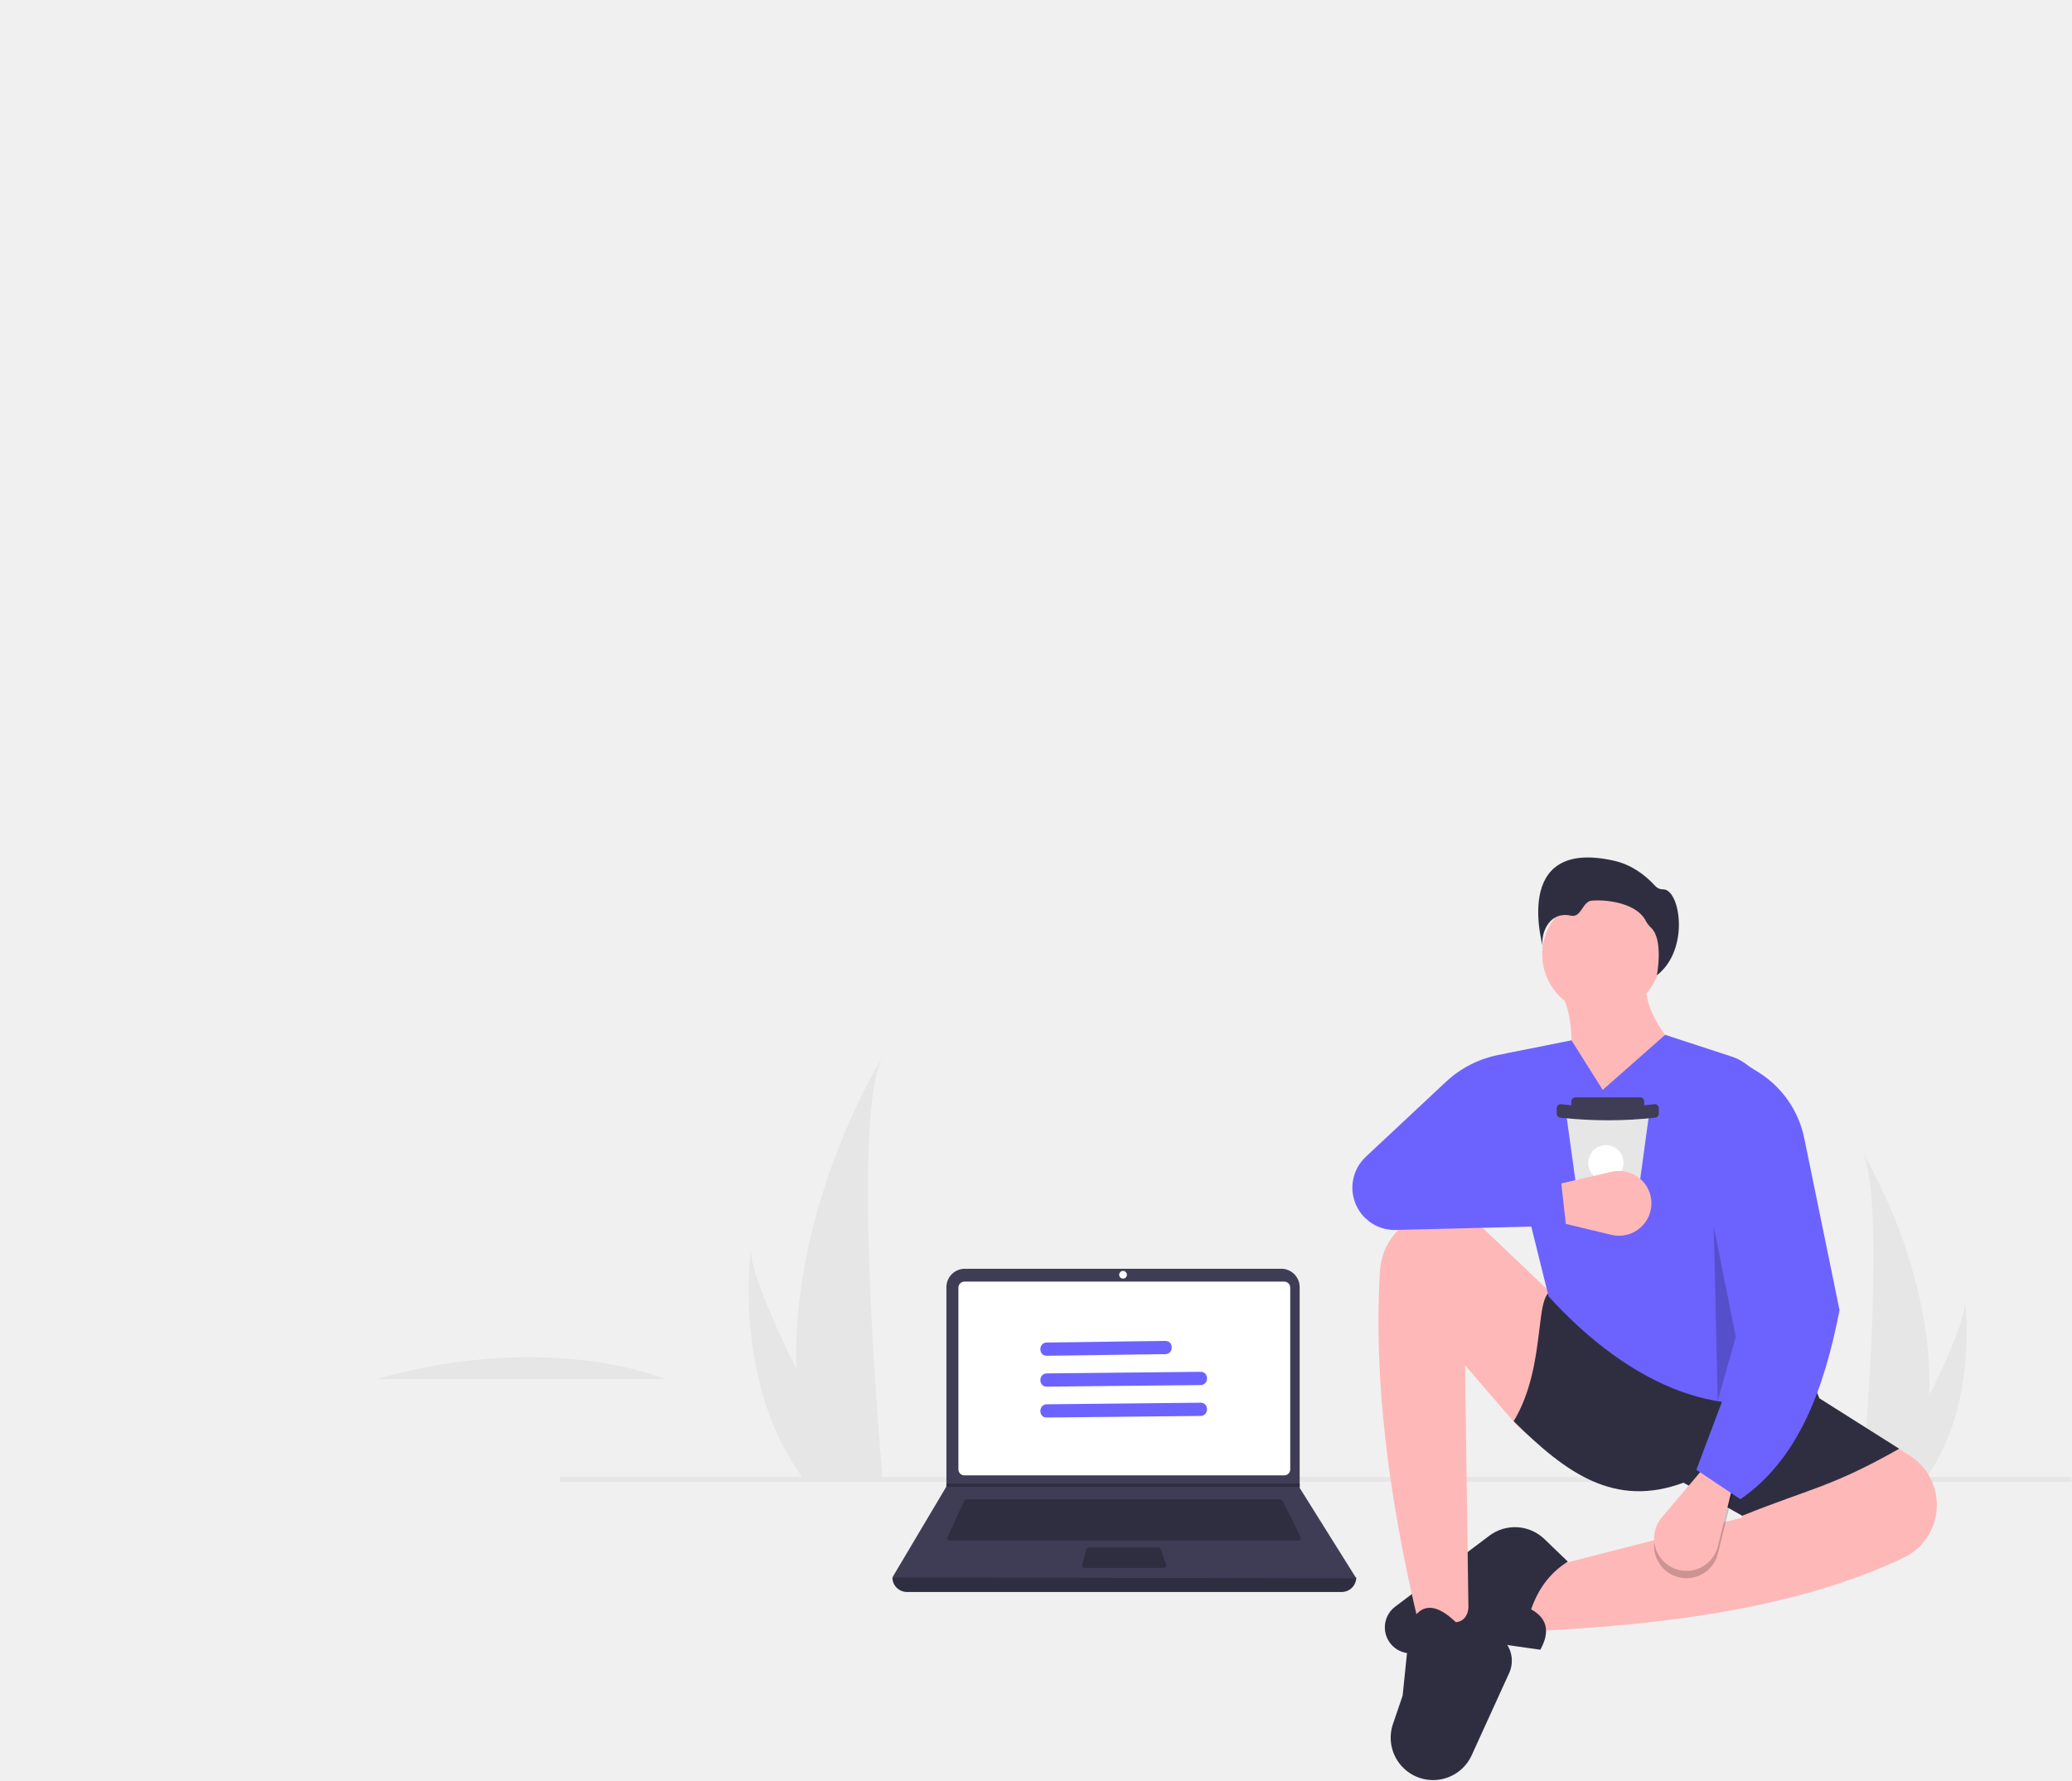
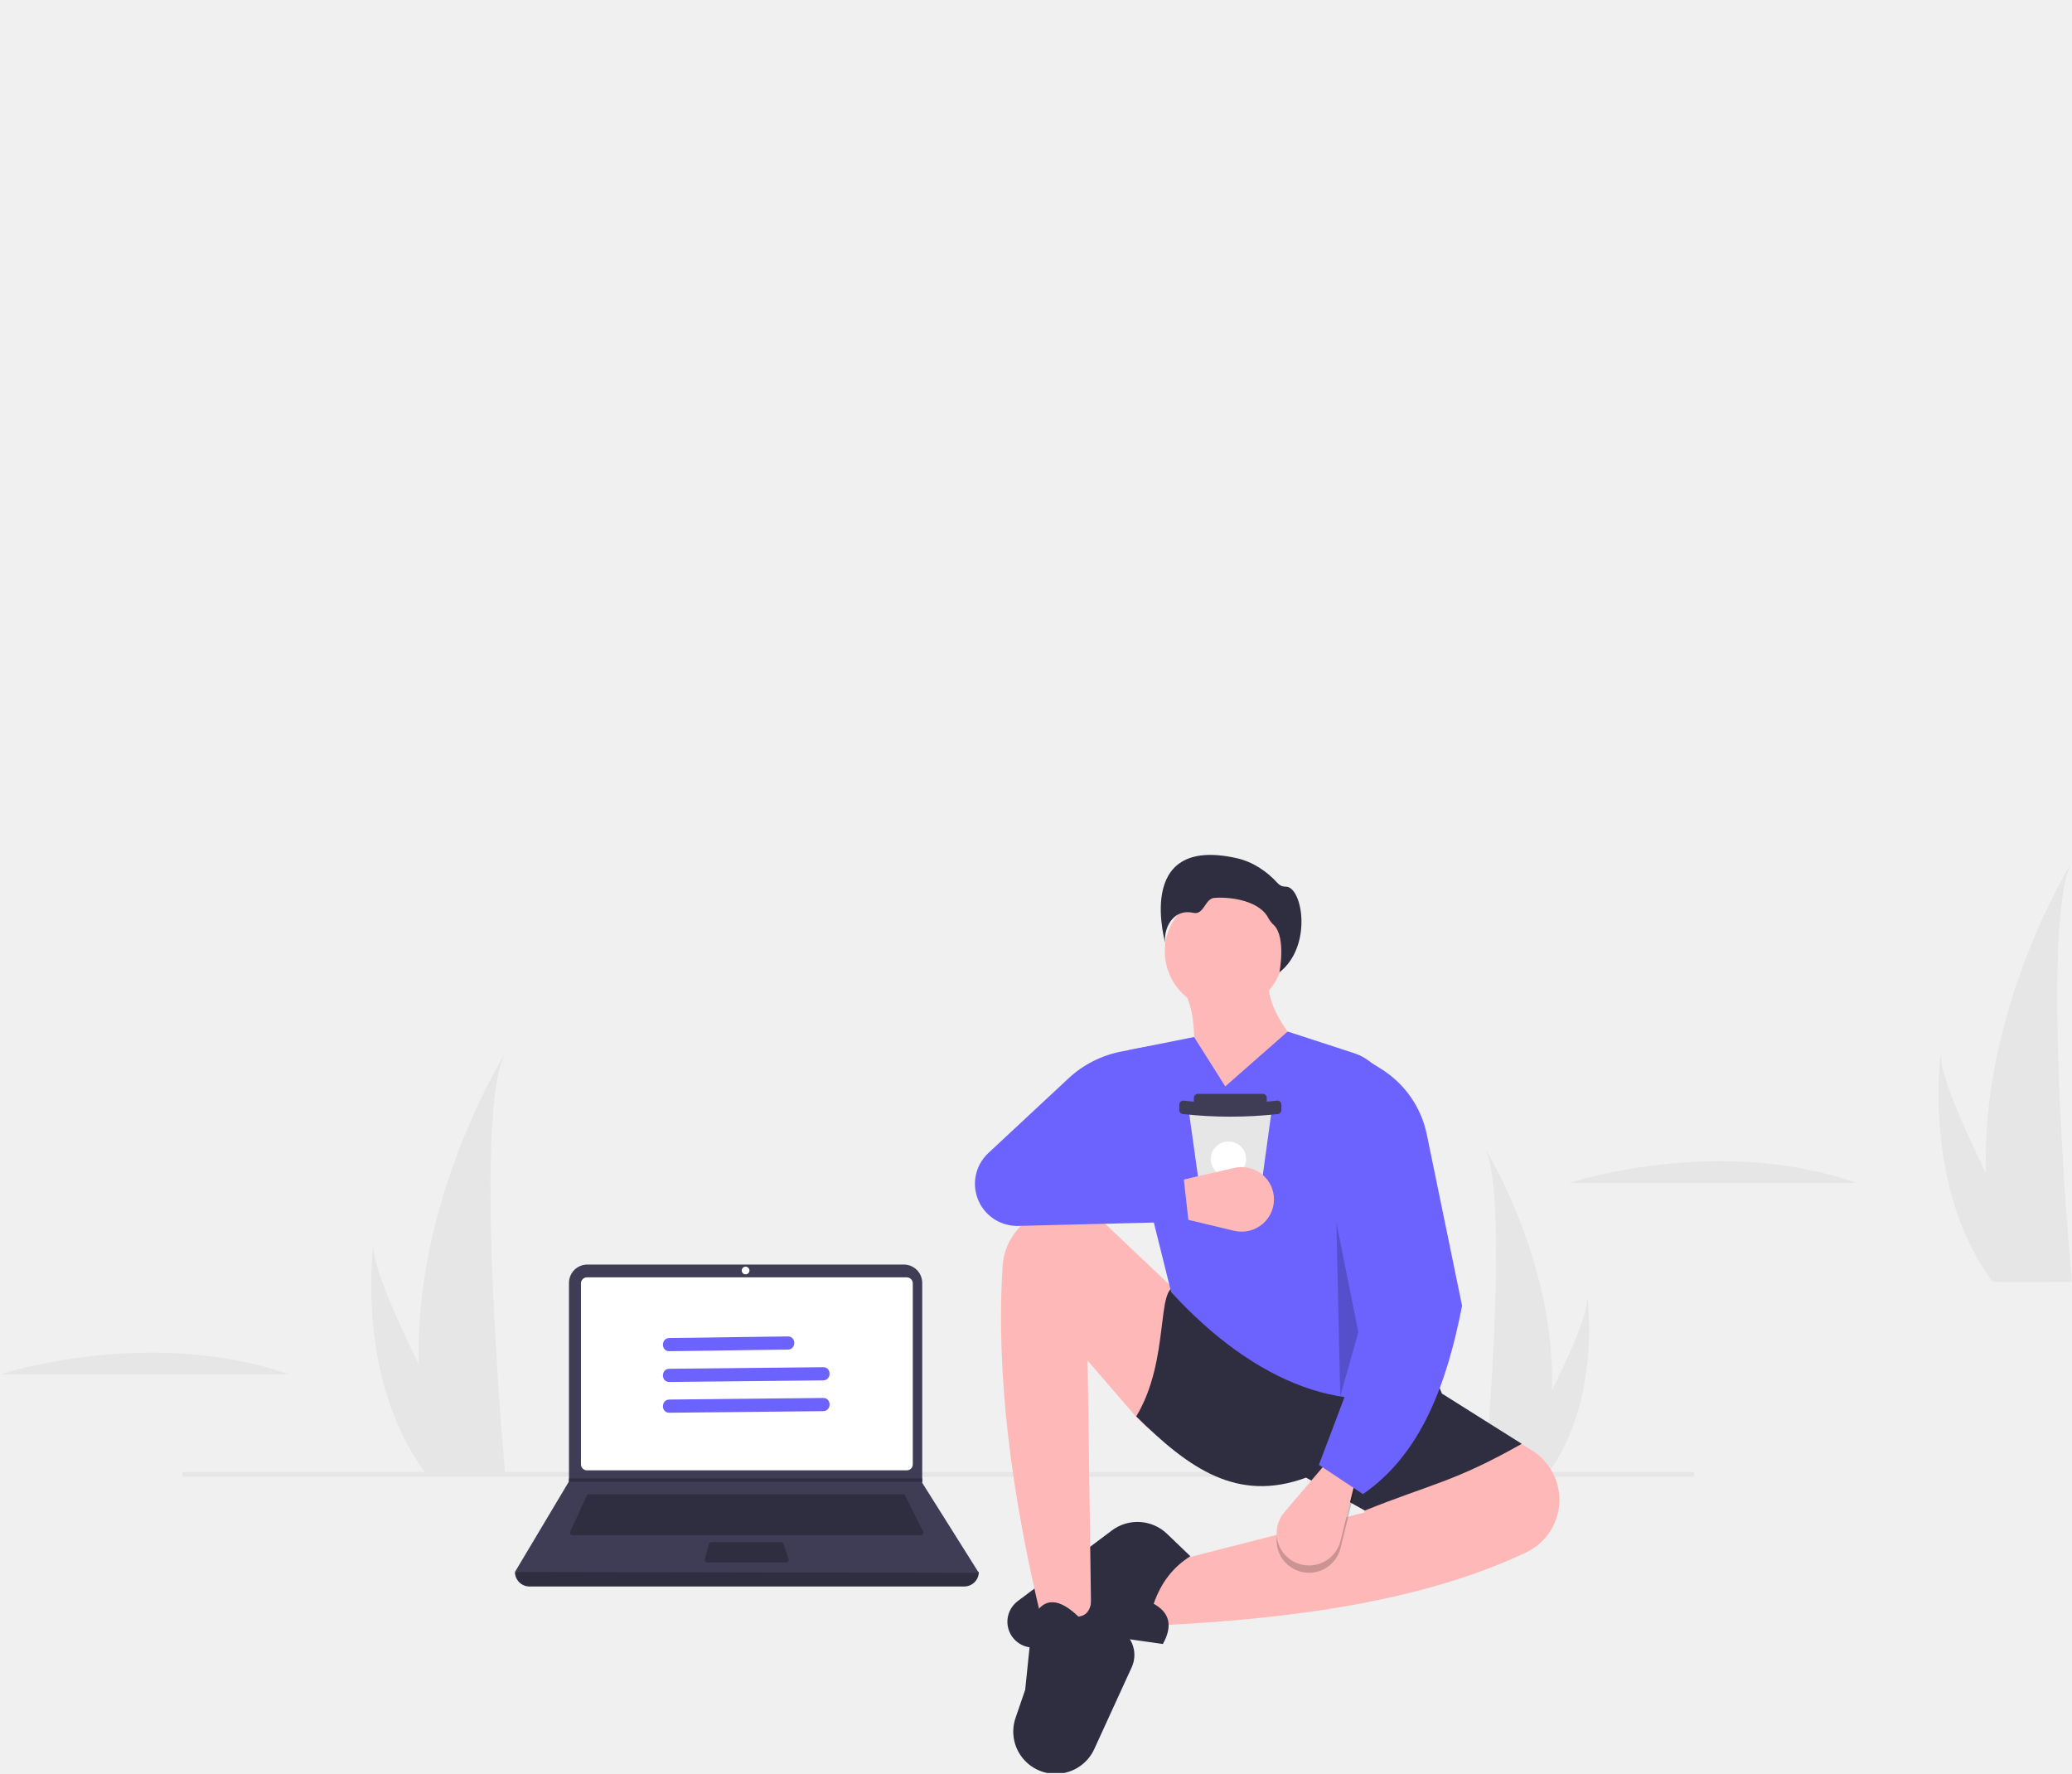
- <svg xmlns="http://www.w3.org/2000/svg" width="939" height="807" viewBox="0 0 939 807" fill="none">
+ <svg xmlns="http://www.w3.org/2000/svg" width="943" height="807" viewBox="0 0 943 807" fill="none">
  <g clip-path="url(#clip0)">
-     <path d="M874.367 632.387C874.023 645.216 871.874 657.932 867.983 670.161C867.895 670.445 867.801 670.725 867.708 671.008H843.886C843.912 670.754 843.937 670.47 843.963 670.161C845.551 651.901 854.709 540.764 843.759 521.758C844.717 523.3 876.214 574.366 874.367 632.387Z" fill="#E6E6E6" />
-     <path d="M872.579 670.161C872.38 670.445 872.172 670.729 871.961 671.008H854.09C854.226 670.767 854.382 670.483 854.564 670.161C857.517 664.833 866.255 648.902 874.367 632.387C883.084 614.639 891.081 596.218 890.407 589.551C890.615 591.055 896.647 636.894 872.579 670.161Z" fill="#E6E6E6" />
-     <path d="M938.759 669.385H253.759V671.625H938.759V669.385Z" fill="#E6E6E6" />
-     <path d="M692.223 739.355L695.551 711.902L789.555 687.777L778.74 655.333C786.274 633.726 799.499 623.133 823.663 633.704L865.227 659.524C869.266 662.034 872.557 665.582 874.755 669.799C876.953 674.016 877.977 678.746 877.72 683.495V683.495C877.466 688.262 875.93 692.872 873.273 696.839C870.616 700.805 866.937 703.98 862.625 706.03C816.095 728.086 756.791 736.525 692.223 739.355Z" fill="#FFB8B8" />
-     <path d="M698.046 747.674L668.93 743.515L641.697 749.072C640.028 749.413 638.306 749.387 636.648 748.997C634.991 748.606 633.438 747.861 632.096 746.811C630.755 745.762 629.658 744.434 628.88 742.919C628.103 741.404 627.663 739.738 627.592 738.037V738.037C627.513 736.134 627.897 734.24 628.711 732.519C629.525 730.797 630.745 729.299 632.266 728.153L674.941 696C678.601 693.243 683.124 691.88 687.698 692.157C692.272 692.434 696.598 694.332 699.898 697.51L710.525 707.743C702.921 712.46 697.266 719.539 693.887 729.372C701.195 733.39 702.582 739.49 698.046 747.674Z" fill="#2F2E41" />
-     <path d="M725.856 459.453C740.727 459.453 752.783 447.397 752.783 432.526C752.783 417.654 740.727 405.598 725.856 405.598C710.984 405.598 698.928 417.654 698.928 432.526C698.928 447.397 710.984 459.453 725.856 459.453Z" fill="#FFB8B8" />
-     <path d="M767.926 485.626L707.613 510.999C712.515 486.388 714.958 463.968 707.613 450.271L746.297 445.695C744.376 456.221 754.163 470.318 767.926 485.626Z" fill="#FFB8B8" />
-     <path d="M665.603 738.523L643.141 736.859C629.381 679.48 622.336 625.244 625.411 575.747C625.846 568.521 629.062 561.744 634.386 556.839C639.709 551.933 646.726 549.281 653.963 549.437C660.917 549.595 667.563 552.34 672.602 557.135L701.648 584.776C714.601 597.007 724.657 611.978 731.079 628.595C739.305 650.14 736.352 662.219 716.713 660.167C704.442 658.799 693.156 652.799 685.159 643.391L663.939 618.73L665.603 738.523Z" fill="#FFB8B8" />
-     <path d="M648.209 806.707C645.265 806.515 642.404 805.648 639.85 804.173C637.295 802.697 635.114 800.654 633.476 798.2C631.838 795.746 630.787 792.948 630.405 790.023C630.022 787.097 630.319 784.123 631.271 781.331L635.654 768.471L638.982 736.027C644.108 725.568 651.367 727.132 659.779 735.195C665.127 734.67 666.275 729.323 665.603 721.885L682.467 744.587C683.911 746.53 684.806 748.825 685.062 751.232C685.317 753.638 684.922 756.07 683.918 758.272L666.945 795.503C665.327 799.051 662.669 802.023 659.322 804.024C655.976 806.025 652.1 806.961 648.209 806.707V806.707Z" fill="#2F2E41" />
-     <path d="M860.682 656.581C829.902 674.051 820.255 674.558 789.555 686.946L762.934 671.971C731.67 683.532 709.739 667.684 685.984 644.103C701.529 618.21 694.654 584.563 704.286 585.038L819.503 621.226L824.495 633.704L860.682 656.581Z" fill="#2F2E41" />
-     <path d="M823.663 629.545C782.981 647.154 739.177 628.51 701.79 587.534L677.034 487.554C676.742 486.453 676.678 485.304 676.846 484.177C677.015 483.05 677.413 481.969 678.015 481.002C678.617 480.034 679.411 479.201 680.348 478.552C681.285 477.903 682.345 477.453 683.462 477.23L712.189 471.484L726.331 493.945L754.616 468.989L784.653 478.809C788.647 480.114 792.211 482.481 794.965 485.655C797.719 488.829 799.558 492.691 800.287 496.829L823.663 629.545Z" fill="#6C63FF" />
-     <path opacity="0.2" d="M759.044 714.303C756.848 713.466 754.885 712.115 753.32 710.363C751.754 708.612 750.632 706.51 750.046 704.234C749.461 701.959 749.43 699.576 749.956 697.286C750.482 694.996 751.549 692.866 753.068 691.074L772.085 668.644L785.396 676.131L778.542 704.074C778.046 706.096 777.126 707.989 775.842 709.629C774.559 711.268 772.942 712.616 771.099 713.583C769.255 714.551 767.227 715.115 765.149 715.239C763.07 715.363 760.989 715.044 759.044 714.303Z" fill="black" />
-     <path d="M759.044 710.975C756.848 710.139 754.885 708.788 753.32 707.036C751.754 705.284 750.632 703.182 750.046 700.907C749.461 698.631 749.43 696.249 749.956 693.959C750.482 691.669 751.549 689.538 753.068 687.746L772.085 665.316L785.395 672.803L778.541 700.746C778.046 702.768 777.126 704.662 775.842 706.301C774.559 707.941 772.942 709.289 771.098 710.256C769.255 711.223 767.227 711.787 765.149 711.911C763.07 712.035 760.989 711.716 759.044 710.975V710.975Z" fill="#FFB8B8" />
-     <path d="M788.723 679.458L768.758 666.148L797.874 588.782L787.06 479.803L796.925 485.969C802.22 489.278 806.787 493.628 810.349 498.756C813.912 503.883 816.396 509.68 817.651 515.797L833.646 593.773C826.647 629.715 814.981 661.338 788.723 679.458Z" fill="#6C63FF" />
-     <path opacity="0.2" d="M776.661 555.922L786.644 605.836L778.433 635.028L776.661 555.922Z" fill="black" />
-     <path d="M699.521 430.217C699.521 430.217 684.004 379.433 731.428 390.084C738.784 391.736 745.139 396.012 750.195 401.605C750.648 402.094 751.202 402.478 751.819 402.73C752.436 402.982 753.101 403.096 753.767 403.064C761.343 403.064 766.022 430.136 750.871 442.041C750.871 442.041 753.962 426.021 748.343 420.562C747.332 419.639 746.486 418.55 745.841 417.342C742.184 409.964 729.889 407.542 721.409 408.17C717.08 408.491 716.702 416.039 711.91 414.984C701.006 412.586 697.525 425.217 699.521 430.217Z" fill="#2F2E41" />
-     <path d="M747.254 505.59L746.941 507.89L745.003 522.077L741.829 545.312L741.035 551.129C740.974 551.573 740.755 551.98 740.417 552.275C740.079 552.569 739.646 552.732 739.198 552.732H718.035C717.588 552.732 717.155 552.57 716.818 552.276C716.48 551.983 716.26 551.577 716.199 551.133L715.39 545.312L712.163 522.077L710.191 507.879L709.874 505.595C709.838 505.332 709.858 505.065 709.933 504.811C710.009 504.557 710.138 504.322 710.312 504.123C710.486 503.923 710.7 503.762 710.942 503.653C711.183 503.543 711.444 503.486 711.709 503.486H745.418C745.682 503.486 745.944 503.543 746.185 503.652C746.425 503.762 746.64 503.922 746.814 504.121C746.988 504.32 747.117 504.555 747.193 504.808C747.269 505.061 747.29 505.328 747.254 505.59V505.59Z" fill="#E6E6E6" />
-     <path d="M713.943 497.33H743.294C743.537 497.33 743.779 497.378 744.003 497.471C744.228 497.565 744.433 497.701 744.605 497.873C744.777 498.045 744.913 498.25 745.007 498.475C745.1 498.699 745.148 498.941 745.148 499.184V501.633C745.148 502.124 744.952 502.596 744.605 502.943C744.257 503.291 743.786 503.486 743.294 503.486H713.943C713.451 503.486 712.98 503.291 712.632 502.943C712.284 502.596 712.089 502.124 712.089 501.633V499.184C712.089 498.94 712.137 498.699 712.23 498.475C712.323 498.25 712.46 498.045 712.632 497.873C712.804 497.701 713.008 497.565 713.233 497.471C713.458 497.378 713.699 497.33 713.943 497.33V497.33Z" fill="#3F3D56" />
-     <path d="M749.906 506.564C735.756 508.108 721.48 508.108 707.331 506.564C707.087 506.564 706.846 506.516 706.621 506.423C706.397 506.33 706.192 506.193 706.02 506.021C705.848 505.849 705.711 505.645 705.618 505.42C705.525 505.195 705.477 504.954 705.477 504.711V502.262C705.477 502.018 705.525 501.777 705.618 501.552C705.712 501.328 705.848 501.123 706.02 500.951C706.192 500.779 706.397 500.643 706.621 500.549C706.846 500.456 707.087 500.408 707.331 500.408C721.469 502.147 735.767 502.147 749.906 500.408C750.397 500.408 750.869 500.604 751.216 500.951C751.564 501.299 751.759 501.77 751.759 502.262V504.711C751.759 505.202 751.564 505.674 751.216 506.021C750.869 506.369 750.397 506.564 749.906 506.564V506.564Z" fill="#3F3D56" />
-     <path d="M727.759 535.008C732.178 535.008 735.759 531.427 735.759 527.008C735.759 522.59 732.178 519.008 727.759 519.008C723.341 519.008 719.759 522.59 719.759 527.008C719.759 531.427 723.341 535.008 727.759 535.008Z" fill="white" />
-     <path d="M748.326 543.839C748.569 546.176 748.248 548.537 747.39 550.724C746.532 552.911 745.161 554.861 743.394 556.409C741.627 557.957 739.514 559.059 737.233 559.621C734.952 560.184 732.569 560.192 730.284 559.643L701.69 552.778L702.374 537.522L730.407 531.045C732.435 530.576 734.54 530.544 736.582 530.95C738.624 531.357 740.556 532.193 742.25 533.402C743.945 534.612 745.363 536.168 746.41 537.968C747.457 539.767 748.111 541.768 748.326 543.839V543.839Z" fill="#FFB8B8" />
-     <path d="M709.693 555.506L632.525 557.435C629.739 557.505 626.972 556.966 624.415 555.857C621.859 554.748 619.576 553.094 617.724 551.012C615.872 548.93 614.496 546.469 613.693 543.801C612.889 541.133 612.677 538.322 613.071 535.563V535.563C613.689 531.241 615.763 527.259 618.951 524.277L655.285 490.287C662.023 483.983 670.42 479.732 679.489 478.031L692.223 475.644L699.71 532.213L656.452 527.221L707.197 533.045L709.693 555.506Z" fill="#6C63FF" />
-     <path d="M608.03 721.501H411.023C409.271 721.501 407.591 720.805 406.352 719.566C405.113 718.327 404.417 716.647 404.417 714.895V714.895C475.832 706.595 545.905 706.595 614.636 714.895C614.636 716.647 613.94 718.327 612.701 719.566C611.462 720.805 609.782 721.501 608.03 721.501Z" fill="#2F2E41" />
-     <path d="M614.636 715.284L404.417 714.895L428.781 673.901L428.897 673.706V583.359C428.897 582.262 429.113 581.176 429.533 580.163C429.953 579.15 430.568 578.229 431.343 577.454C432.118 576.679 433.039 576.063 434.052 575.644C435.065 575.224 436.151 575.008 437.248 575.008H580.64C581.736 575.008 582.822 575.224 583.835 575.644C584.848 576.063 585.769 576.679 586.545 577.454C587.32 578.229 587.935 579.15 588.355 580.163C588.774 581.176 588.99 582.262 588.99 583.359V674.328L614.636 715.284Z" fill="#3F3D56" />
-     <path d="M437.057 580.837C436.336 580.838 435.645 581.125 435.135 581.635C434.625 582.145 434.338 582.836 434.337 583.557V665.935C434.338 666.656 434.625 667.347 435.135 667.857C435.645 668.367 436.336 668.654 437.057 668.655H581.996C582.717 668.654 583.408 668.367 583.918 667.857C584.428 667.347 584.715 666.656 584.716 665.935V583.557C584.715 582.836 584.428 582.145 583.918 581.635C583.408 581.125 582.717 580.838 581.996 580.837L437.057 580.837Z" fill="white" />
-     <path d="M438.01 679.535C437.787 679.535 437.569 679.599 437.381 679.72C437.194 679.84 437.044 680.011 436.951 680.213L429.444 696.534C429.362 696.711 429.326 696.906 429.34 697.102C429.353 697.297 429.416 697.485 429.521 697.65C429.626 697.814 429.772 697.95 429.943 698.044C430.115 698.137 430.307 698.187 430.503 698.187H588.375C588.574 698.187 588.769 698.136 588.942 698.039C589.116 697.942 589.262 697.803 589.366 697.634C589.471 697.465 589.53 697.272 589.539 697.073C589.548 696.875 589.506 696.677 589.417 696.499L581.257 680.179C581.161 679.985 581.012 679.822 580.828 679.708C580.644 679.594 580.431 679.534 580.215 679.535L438.01 679.535Z" fill="#2F2E41" />
-     <path d="M508.944 579.477C509.91 579.477 510.693 578.694 510.693 577.728C510.693 576.763 509.91 575.98 508.944 575.98C507.978 575.98 507.195 576.763 507.195 577.728C507.195 578.694 507.978 579.477 508.944 579.477Z" fill="white" />
-     <path d="M493.426 701.295C493.17 701.295 492.921 701.38 492.718 701.536C492.514 701.692 492.368 701.91 492.301 702.158L490.418 709.152C490.371 709.325 490.365 709.506 490.4 709.681C490.434 709.857 490.509 710.022 490.618 710.164C490.727 710.306 490.867 710.421 491.027 710.501C491.188 710.58 491.364 710.621 491.543 710.621H527.356C527.541 710.621 527.725 710.577 527.89 710.491C528.055 710.406 528.197 710.283 528.305 710.131C528.413 709.98 528.483 709.805 528.509 709.621C528.536 709.437 528.518 709.249 528.457 709.074L526.036 702.079C525.956 701.85 525.808 701.652 525.61 701.511C525.413 701.371 525.177 701.295 524.934 701.295H493.426Z" fill="#2F2E41" />
-     <path d="M588.99 672.346V673.901H428.781L428.901 673.706V672.346H588.99Z" fill="#2F2E41" />
-     <path d="M360.901 620.507C361.342 636.95 364.096 653.248 369.083 668.923C369.197 669.286 369.316 669.645 369.436 670.008H399.968C399.936 669.683 399.903 669.319 399.871 668.923C397.835 645.518 386.097 503.072 400.131 478.712C398.904 480.688 358.534 546.14 360.901 620.507Z" fill="#E6E6E6" />
-     <path d="M363.193 668.923C363.448 669.286 363.714 669.65 363.985 670.008H386.89C386.717 669.699 386.516 669.335 386.282 668.923C382.498 662.093 371.298 641.674 360.902 620.507C349.729 597.759 339.479 574.149 340.342 565.603C340.076 567.531 332.345 626.283 363.193 668.923Z" fill="#E6E6E6" />
-     <path d="M171.052 625C171.052 625 238.84 602.713 301.986 625Z" fill="#E6E6E6" />
-     <path d="M474.377 614.441C487.81 614.301 501.241 614.061 514.674 613.878C519.152 613.817 523.63 613.764 528.108 613.718C531.967 613.678 531.977 607.678 528.108 607.718C514.675 607.858 501.244 608.098 487.812 608.281C483.334 608.341 478.856 608.395 474.377 608.441C470.519 608.481 470.509 614.481 474.377 614.441Z" fill="#6C63FF" />
-     <path d="M474.377 628.441L528.668 627.878L544.108 627.718C547.967 627.678 547.976 621.678 544.108 621.718L489.818 622.281L474.377 622.441C470.519 622.481 470.509 628.481 474.377 628.441Z" fill="#6C63FF" />
-     <path d="M474.377 642.441L528.668 641.878L544.108 641.718C547.967 641.678 547.976 635.678 544.108 635.718L489.818 636.281L474.377 636.441C470.519 636.481 470.509 642.481 474.377 642.441Z" fill="#6C63FF" />
+     <path d="M706.312 632.771C705.967 645.6 703.809 658.316 699.902 670.546C699.812 670.829 699.719 671.109 699.625 671.393H675.702C675.727 671.139 675.753 670.855 675.778 670.546C677.374 652.285 686.57 541.148 675.574 522.142C676.536 523.684 708.167 574.75 706.312 632.771Z" fill="#E6E6E6" />
+     <path d="M704.517 670.546C704.317 670.829 704.109 671.113 703.896 671.393H685.949C686.085 671.151 686.243 670.868 686.426 670.546C689.391 665.217 698.166 649.286 706.312 632.771C715.066 615.024 723.098 596.602 722.421 589.935C722.63 591.439 728.687 637.278 704.517 670.546Z" fill="#E6E6E6" />
+     <path d="M770.979 669.769H83.06V672.01H770.979V669.769Z" fill="#E6E6E6" />
+     <path d="M523.393 739.739L526.734 712.287L621.139 688.162L610.279 655.718C617.844 634.11 631.126 623.518 655.392 634.088L697.134 659.909C701.19 662.418 704.495 665.967 706.702 670.184C708.909 674.4 709.938 679.131 709.68 683.879V683.879C709.425 688.646 707.882 693.256 705.214 697.223C702.546 701.189 698.851 704.365 694.521 706.414C647.792 728.47 588.235 736.91 523.393 739.739Z" fill="#FFB8B8" />
+     <path d="M529.241 748.058L500 743.899L472.651 749.457C470.975 749.797 469.245 749.771 467.581 749.381C465.916 748.991 464.357 748.245 463.01 747.196C461.663 746.146 460.561 744.818 459.78 743.303C458.999 741.788 458.558 740.123 458.486 738.421V738.421C458.407 736.518 458.792 734.625 459.61 732.903C460.428 731.181 461.653 729.683 463.18 728.537L506.037 696.385C509.713 693.627 514.255 692.265 518.848 692.541C523.442 692.818 527.786 694.716 531.101 697.894L541.772 708.127C534.136 712.845 528.457 719.923 525.063 729.757C532.403 733.774 533.795 739.875 529.241 748.058Z" fill="#2F2E41" />
+     <path d="M557.168 459.837C572.103 459.837 584.21 447.781 584.21 432.91C584.21 418.038 572.103 405.983 557.168 405.983C542.233 405.983 530.126 418.038 530.126 432.91C530.126 447.781 542.233 459.837 557.168 459.837Z" fill="#FFB8B8" />
+     <path d="M599.418 486.011L538.848 511.384C543.771 486.772 546.224 464.352 538.848 450.655L577.696 446.08C575.768 456.606 585.597 470.702 599.418 486.011Z" fill="#FFB8B8" />
+     <path d="M496.659 738.907L474.102 737.244C460.283 679.864 453.208 625.628 456.296 576.131C456.732 568.905 459.963 562.129 465.309 557.223C470.655 552.318 477.701 549.665 484.969 549.821C491.953 549.979 498.627 552.724 503.688 557.519L532.858 585.16C545.866 597.391 555.964 612.362 562.414 628.979C570.675 650.524 567.709 662.603 547.987 660.552C535.663 659.184 524.329 653.183 516.298 643.776L494.988 619.114L496.659 738.907Z" fill="#FFB8B8" />
+     <path d="M479.19 807.092C476.234 806.9 473.361 806.032 470.796 804.557C468.23 803.082 466.04 801.038 464.395 798.584C462.75 796.13 461.695 793.332 461.311 790.407C460.926 787.482 461.224 784.508 462.18 781.715L466.583 768.856L469.924 736.412C475.072 725.952 482.362 727.517 490.81 735.58C496.181 735.055 497.334 729.707 496.658 722.269L513.595 744.972C515.044 746.915 515.944 749.209 516.2 751.616C516.456 754.023 516.06 756.454 515.051 758.656L498.006 795.887C496.382 799.435 493.712 802.407 490.351 804.408C486.99 806.41 483.098 807.345 479.19 807.092V807.092Z" fill="#2F2E41" />
+     <path d="M692.57 656.966C661.658 674.435 651.97 674.942 621.139 687.33L594.405 672.356C563.008 683.916 540.983 668.069 517.127 644.487C532.738 618.595 525.834 584.947 535.506 585.422L651.215 621.61L656.228 634.088L692.57 656.966Z" fill="#2F2E41" />
+     <path d="M655.392 629.929C614.537 647.538 570.547 628.894 533 587.918L508.139 487.939C507.845 486.837 507.781 485.688 507.95 484.561C508.119 483.434 508.519 482.353 509.124 481.386C509.728 480.419 510.526 479.585 511.467 478.936C512.407 478.287 513.472 477.837 514.594 477.614L543.443 471.869L557.646 494.33L586.051 469.373L616.217 479.193C620.227 480.499 623.807 482.865 626.572 486.039C629.337 489.213 631.185 493.075 631.917 497.213L655.392 629.929Z" fill="#6C63FF" />
+     <path opacity="0.2" d="M590.498 714.687C588.293 713.85 586.322 712.5 584.75 710.748C583.178 708.996 582.05 706.894 581.462 704.619C580.874 702.343 580.843 699.961 581.371 697.671C581.899 695.381 582.971 693.25 584.497 691.458L603.595 669.028L616.962 676.515L610.079 704.458C609.581 706.48 608.657 708.374 607.368 710.013C606.08 711.653 604.456 713.001 602.604 713.968C600.753 714.935 598.716 715.499 596.629 715.623C594.542 715.747 592.452 715.428 590.498 714.687Z" fill="black" />
+     <path d="M590.498 711.359C588.293 710.523 586.322 709.172 584.75 707.42C583.178 705.668 582.05 703.566 581.462 701.291C580.874 699.016 580.843 696.633 581.371 694.343C581.899 692.053 582.971 689.923 584.497 688.131L603.595 665.701L616.962 673.188L610.079 701.131C609.581 703.153 608.657 705.046 607.368 706.686C606.08 708.325 604.456 709.673 602.604 710.64C600.753 711.607 598.716 712.172 596.629 712.296C594.542 712.42 592.452 712.1 590.498 711.359V711.359Z" fill="#FFB8B8" />
+     <path d="M620.304 679.843L600.253 666.532L629.494 589.166L618.633 480.188L628.54 486.353C633.857 489.662 638.444 494.013 642.022 499.14C645.6 504.267 648.094 510.065 649.354 516.181L665.418 594.157C658.389 630.099 646.674 661.723 620.304 679.843Z" fill="#6C63FF" />
+     <path opacity="0.2" d="M608.19 556.306L618.216 606.22L609.97 635.412L608.19 556.306Z" fill="black" />
+     <path d="M530.722 430.601C530.722 430.601 515.138 379.818 562.765 390.468C570.152 392.12 576.534 396.396 581.611 401.989C582.066 402.478 582.623 402.862 583.243 403.114C583.862 403.366 584.53 403.48 585.199 403.448C592.807 403.448 597.506 430.52 582.29 442.425C582.29 442.425 585.395 426.405 579.751 420.947C578.737 420.023 577.887 418.934 577.239 417.726C573.566 410.348 561.219 407.926 552.703 408.554C548.356 408.875 547.976 416.423 543.163 415.369C532.212 412.97 528.717 425.601 530.722 430.601Z" fill="#2F2E41" />
+     <path d="M578.658 505.975L578.343 508.274L576.397 522.462L573.21 545.696L572.412 551.513C572.351 551.957 572.131 552.364 571.792 552.659C571.452 552.954 571.018 553.116 570.568 553.116H549.314C548.865 553.116 548.431 552.954 548.092 552.661C547.753 552.367 547.532 551.961 547.47 551.518L546.658 545.696L543.417 522.462L541.437 508.264L541.119 505.979C541.082 505.717 541.102 505.449 541.178 505.195C541.254 504.942 541.383 504.707 541.558 504.507C541.733 504.307 541.948 504.147 542.191 504.037C542.433 503.927 542.696 503.87 542.962 503.87H576.814C577.079 503.87 577.342 503.927 577.584 504.037C577.826 504.146 578.041 504.306 578.216 504.505C578.391 504.705 578.52 504.939 578.597 505.192C578.673 505.446 578.694 505.713 578.658 505.975V505.975Z" fill="#E6E6E6" />
+     <path d="M545.204 497.715H574.681C574.925 497.715 575.168 497.763 575.393 497.856C575.619 497.949 575.824 498.085 575.997 498.258C576.17 498.43 576.307 498.634 576.401 498.859C576.494 499.084 576.542 499.325 576.542 499.568V502.017C576.542 502.508 576.346 502.98 575.997 503.328C575.648 503.675 575.175 503.87 574.681 503.87H545.204C544.711 503.87 544.237 503.675 543.888 503.328C543.539 502.98 543.343 502.508 543.343 502.017V499.568C543.343 499.325 543.391 499.084 543.485 498.859C543.578 498.634 543.715 498.43 543.888 498.258C544.061 498.085 544.266 497.949 544.492 497.856C544.718 497.763 544.96 497.715 545.204 497.715V497.715Z" fill="#3F3D56" />
+     <path d="M581.321 506.948C567.111 508.493 552.774 508.493 538.564 506.948C538.32 506.948 538.078 506.9 537.852 506.807C537.626 506.714 537.421 506.578 537.248 506.405C537.075 506.233 536.938 506.029 536.845 505.804C536.751 505.579 536.703 505.338 536.703 505.095V502.646C536.703 502.403 536.751 502.162 536.845 501.937C536.938 501.712 537.075 501.508 537.248 501.336C537.421 501.163 537.626 501.027 537.852 500.934C538.078 500.841 538.32 500.793 538.564 500.793C552.763 502.531 567.122 502.531 581.321 500.793C581.814 500.793 582.288 500.988 582.637 501.336C582.986 501.683 583.182 502.155 583.182 502.646V505.095C583.182 505.586 582.986 506.058 582.637 506.405C582.288 506.753 581.814 506.948 581.321 506.948V506.948Z" fill="#3F3D56" />
+     <path d="M559.08 535.393C563.517 535.393 567.114 531.811 567.114 527.393C567.114 522.974 563.517 519.393 559.08 519.393C554.643 519.393 551.046 522.974 551.046 527.393C551.046 531.811 554.643 535.393 559.08 535.393Z" fill="white" />
+     <path d="M579.734 544.223C579.978 546.56 579.656 548.921 578.794 551.108C577.932 553.296 576.556 555.245 574.782 556.793C573.007 558.341 570.885 559.443 568.594 560.006C566.303 560.569 563.91 560.576 561.616 560.028L532.9 553.163L533.587 537.906L561.739 531.429C563.776 530.961 565.89 530.928 567.94 531.335C569.991 531.741 571.931 532.577 573.633 533.787C575.335 534.997 576.758 536.553 577.81 538.352C578.862 540.151 579.518 542.152 579.734 544.223V544.223Z" fill="#FFB8B8" />
+     <path d="M540.937 555.89L463.439 557.819C460.642 557.889 457.863 557.35 455.296 556.241C452.729 555.132 450.435 553.479 448.575 551.397C446.716 549.314 445.334 546.854 444.527 544.185C443.72 541.517 443.507 538.706 443.903 535.948V535.948C444.523 531.625 446.606 527.644 449.808 524.661L486.297 490.672C493.064 484.368 501.496 480.116 510.604 478.416L523.392 476.028L530.911 532.597L487.469 527.606L538.43 533.429L540.937 555.89Z" fill="#6C63FF" />
+     <path d="M438.841 721.885H240.994C239.234 721.885 237.547 721.189 236.303 719.951C235.059 718.712 234.36 717.031 234.36 715.28V715.28C306.079 706.98 376.451 706.98 445.475 715.28C445.475 717.031 444.776 718.712 443.531 719.951C442.287 721.189 440.6 721.885 438.841 721.885Z" fill="#2F2E41" />
+     <path d="M445.475 715.668L234.36 715.279L258.827 674.285L258.944 674.091V583.743C258.944 582.647 259.161 581.561 259.583 580.547C260.004 579.534 260.622 578.614 261.4 577.838C262.179 577.063 263.104 576.448 264.121 576.028C265.139 575.609 266.229 575.393 267.33 575.393H411.333C412.435 575.393 413.525 575.609 414.543 576.028C415.56 576.448 416.485 577.063 417.263 577.838C418.042 578.614 418.66 579.534 419.081 580.547C419.503 581.561 419.719 582.647 419.719 583.743V674.712L445.475 715.668Z" fill="#3F3D56" />
+     <path d="M267.139 581.221C266.415 581.222 265.721 581.509 265.209 582.019C264.697 582.529 264.409 583.22 264.408 583.941V666.319C264.409 667.04 264.697 667.732 265.209 668.242C265.721 668.751 266.415 669.038 267.139 669.039H412.695C413.42 669.038 414.114 668.751 414.626 668.241C415.138 667.732 415.426 667.04 415.427 666.319V583.941C415.426 583.22 415.138 582.529 414.626 582.019C414.114 581.509 413.42 581.222 412.695 581.221L267.139 581.221Z" fill="white" />
+     <path d="M268.096 679.919C267.872 679.92 267.653 679.984 267.465 680.104C267.276 680.224 267.126 680.395 267.032 680.598L259.493 696.918C259.411 697.096 259.375 697.291 259.389 697.486C259.402 697.681 259.465 697.869 259.571 698.034C259.677 698.199 259.823 698.334 259.995 698.428C260.167 698.522 260.36 698.571 260.557 698.571H419.102C419.301 698.571 419.497 698.52 419.672 698.423C419.846 698.327 419.993 698.187 420.097 698.018C420.202 697.849 420.262 697.656 420.271 697.458C420.28 697.259 420.238 697.061 420.149 696.884L411.954 680.564C411.857 680.37 411.708 680.206 411.523 680.093C411.338 679.979 411.124 679.919 410.907 679.919L268.096 679.919Z" fill="#2F2E41" />
+     <path d="M339.332 579.861C340.302 579.861 341.088 579.078 341.088 578.113C341.088 577.147 340.302 576.364 339.332 576.364C338.362 576.364 337.576 577.147 337.576 578.113C337.576 579.078 338.362 579.861 339.332 579.861Z" fill="white" />
+     <path d="M323.748 701.679C323.491 701.68 323.241 701.764 323.037 701.92C322.832 702.076 322.685 702.295 322.618 702.542L320.727 709.536C320.68 709.709 320.674 709.89 320.709 710.066C320.744 710.241 320.819 710.406 320.928 710.549C321.037 710.691 321.178 710.806 321.339 710.885C321.5 710.964 321.677 711.005 321.857 711.005H357.822C358.009 711.005 358.193 710.961 358.359 710.876C358.524 710.79 358.667 710.667 358.776 710.516C358.884 710.364 358.954 710.189 358.981 710.005C359.007 709.821 358.989 709.634 358.928 709.458L356.497 702.464C356.417 702.235 356.268 702.036 356.069 701.896C355.871 701.755 355.634 701.68 355.391 701.679H323.748Z" fill="#2F2E41" />
+     <path d="M419.719 672.73V674.285H258.828L258.948 674.09V672.73H419.719Z" fill="#2F2E41" />
+     <path d="M190.659 620.891C191.101 637.334 193.867 653.633 198.875 669.307C198.99 669.671 199.11 670.029 199.23 670.393H229.892C229.86 670.067 229.827 669.703 229.794 669.307C227.75 645.902 215.962 503.456 230.056 479.096C228.824 481.073 188.282 546.525 190.659 620.891Z" fill="#E6E6E6" />
+     <path d="M192.96 669.307C193.216 669.671 193.483 670.034 193.756 670.393H216.758C216.584 670.083 216.382 669.72 216.148 669.307C212.347 662.477 201.1 642.059 190.659 620.891C179.438 598.144 169.145 574.533 170.012 565.988C169.744 567.915 161.98 626.668 192.96 669.307Z" fill="#E6E6E6" />
+     <path d="M0 625.384C0 625.384 68.078 603.098 131.492 625.384Z" fill="#E6E6E6" />
+     <path d="M304.618 614.825C318.109 614.685 331.597 614.445 345.087 614.263C349.584 614.202 354.081 614.148 358.578 614.103C362.453 614.062 362.463 608.062 358.578 608.102C345.088 608.242 331.6 608.482 318.11 608.665C313.613 608.726 309.116 608.779 304.618 608.825C300.743 608.865 300.734 614.865 304.618 614.825Z" fill="#6C63FF" />
+     <path d="M304.618 628.825L359.14 628.263L374.646 628.103C378.521 628.063 378.531 622.062 374.646 622.102L320.125 622.665L304.618 622.825C300.743 622.865 300.734 628.865 304.618 628.825Z" fill="#6C63FF" />
+     <path d="M304.618 642.825L359.14 642.263L374.646 642.103C378.521 642.063 378.531 636.062 374.646 636.102L320.125 636.665L304.618 636.825C300.743 636.865 300.734 642.865 304.618 642.825Z" fill="#6C63FF" />
+     <path d="M903.85 533.795C904.29 550.237 907.044 566.536 912.031 582.21C912.145 582.574 912.265 582.932 912.384 583.296H942.917C942.884 582.971 942.852 582.607 942.819 582.21C940.783 558.806 929.046 416.36 943.08 392C941.853 393.976 901.483 459.428 903.85 533.795Z" fill="#E6E6E6" />
+     <path d="M906.141 582.21C906.396 582.574 906.662 582.938 906.934 583.296H929.839C929.665 582.987 929.464 582.623 929.231 582.21C925.447 575.381 914.247 554.962 903.85 533.795C892.677 511.047 882.427 487.436 883.29 478.891C883.024 480.818 875.293 539.571 906.141 582.21Z" fill="#E6E6E6" />
+     <path d="M714 538.288C714 538.288 781.789 516.001 844.934 538.288Z" fill="#E6E6E6" />
  </g>
  <defs>
    <clipPath id="clip0">
-       <rect width="938.759" height="806.748" fill="white" />
+       <rect width="942.76" height="806.748" fill="white" />
    </clipPath>
  </defs>
</svg>
